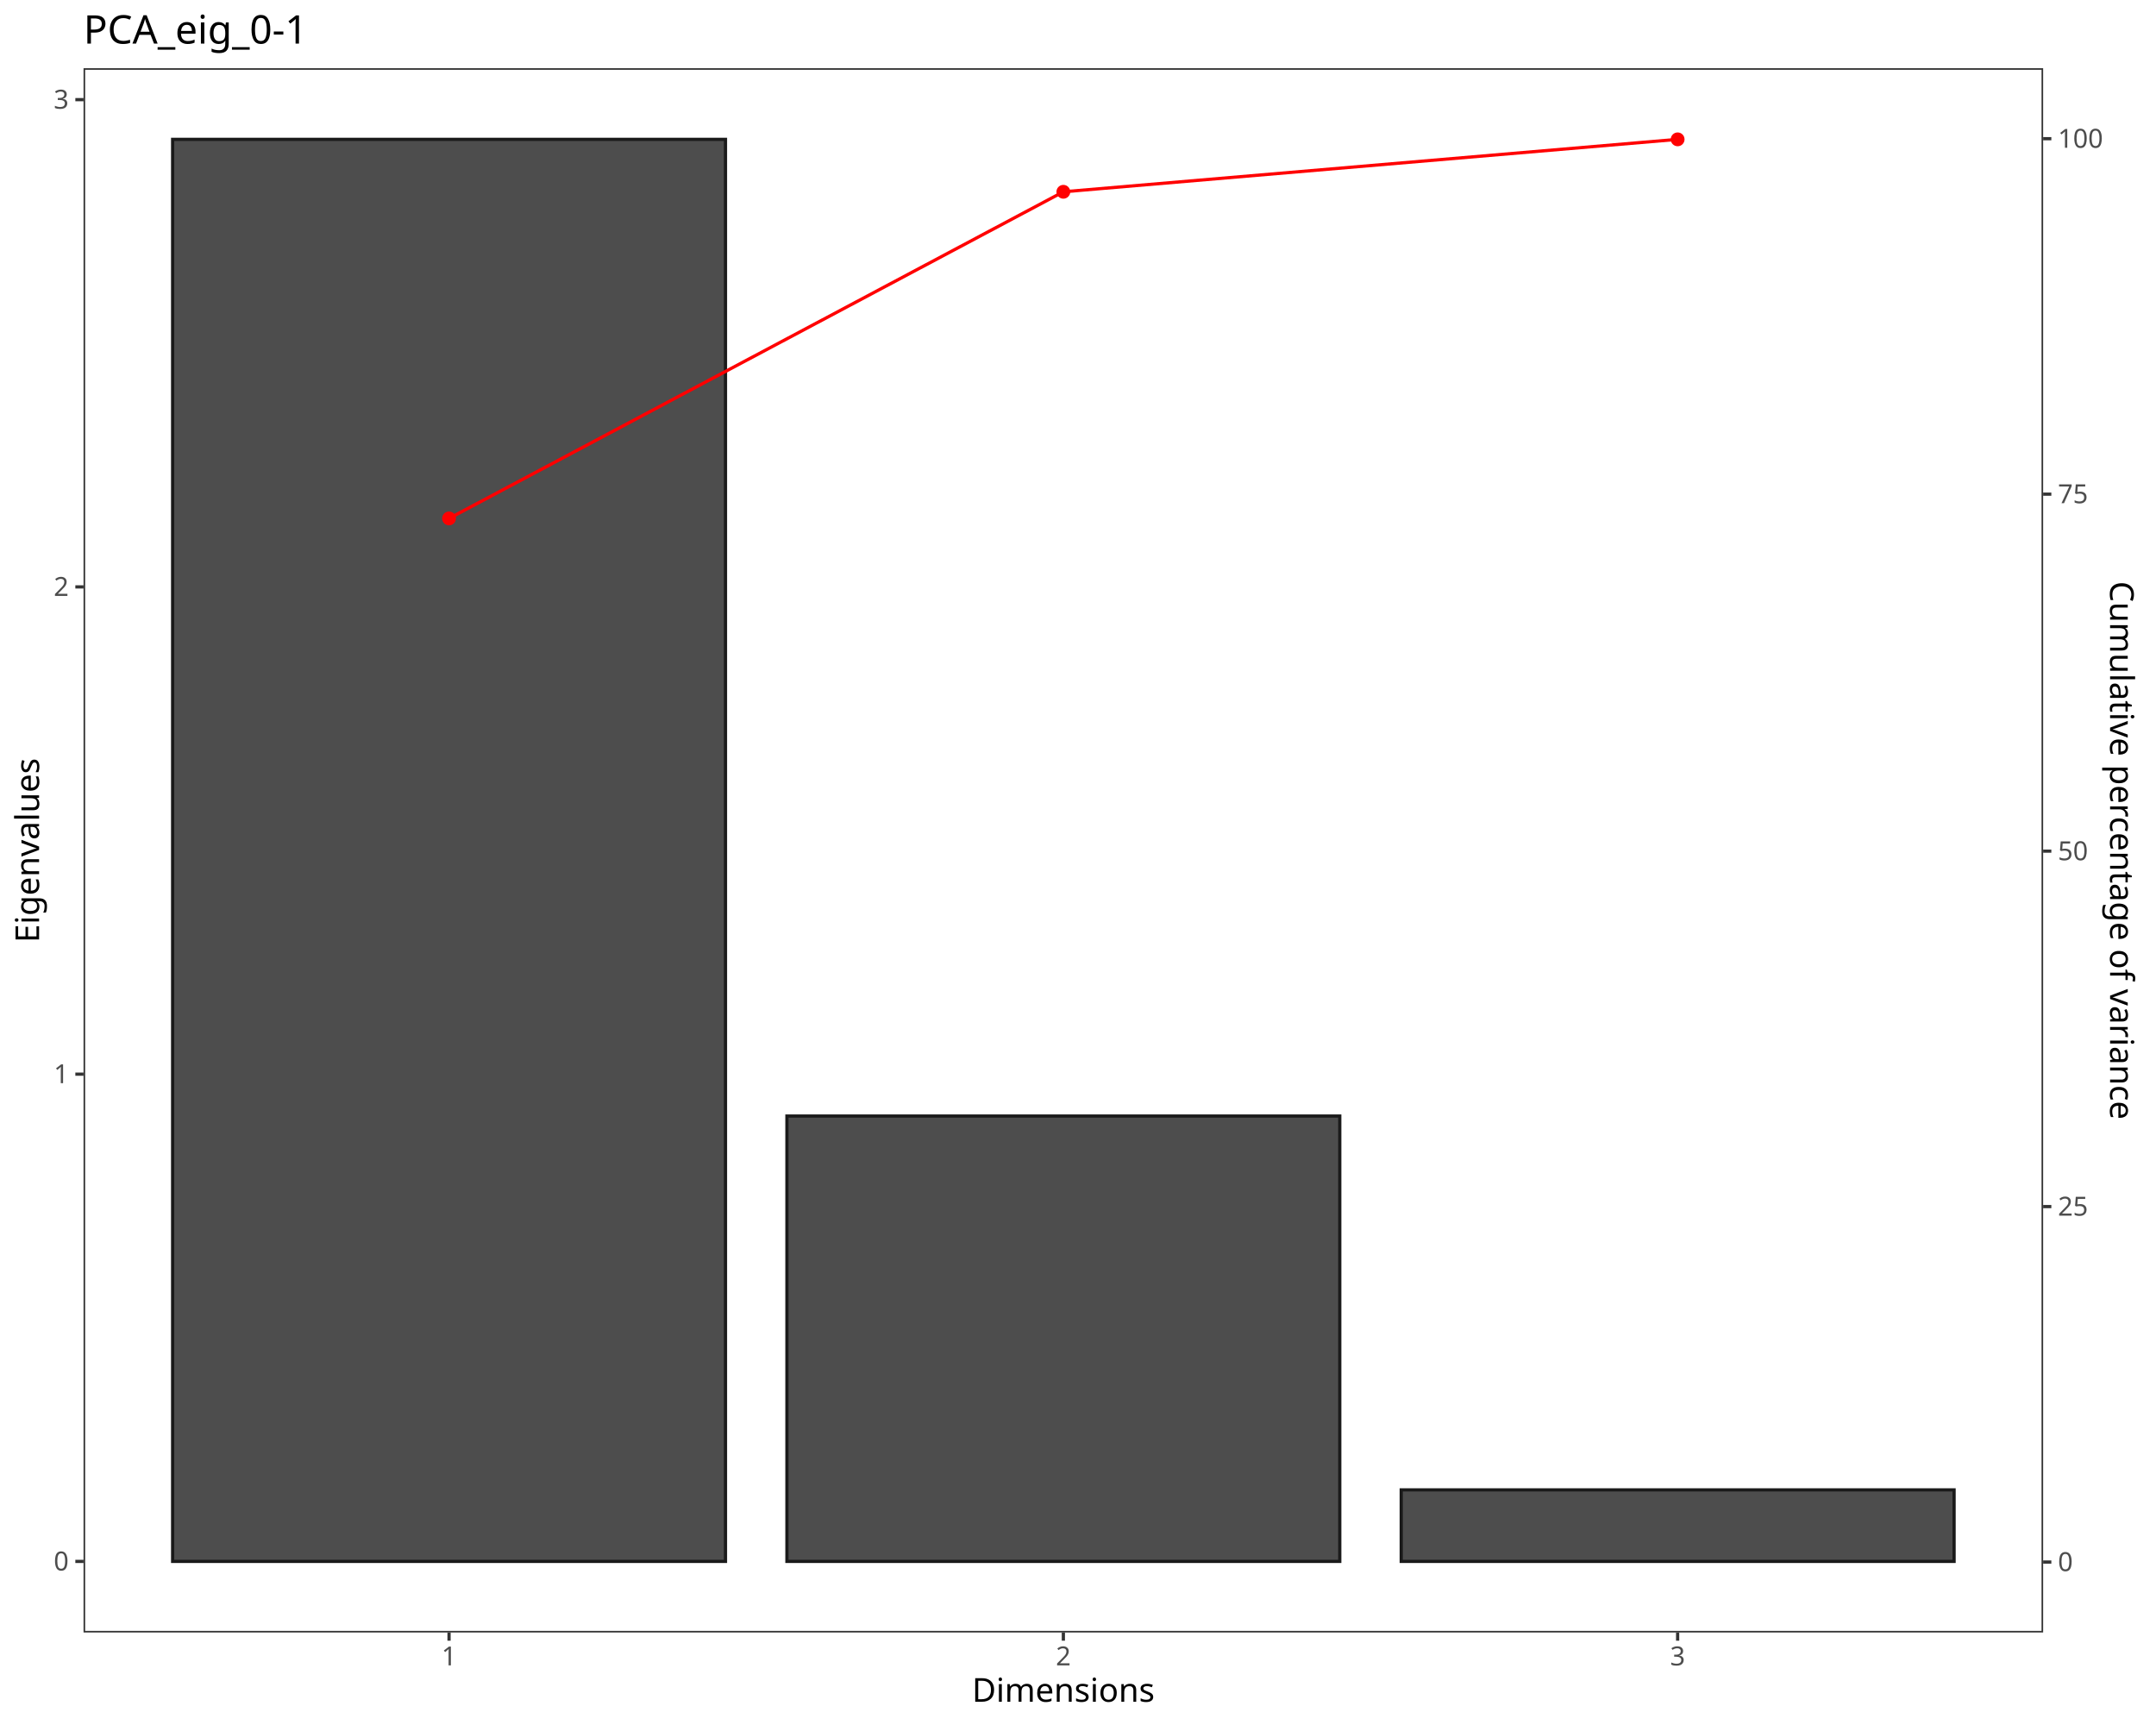
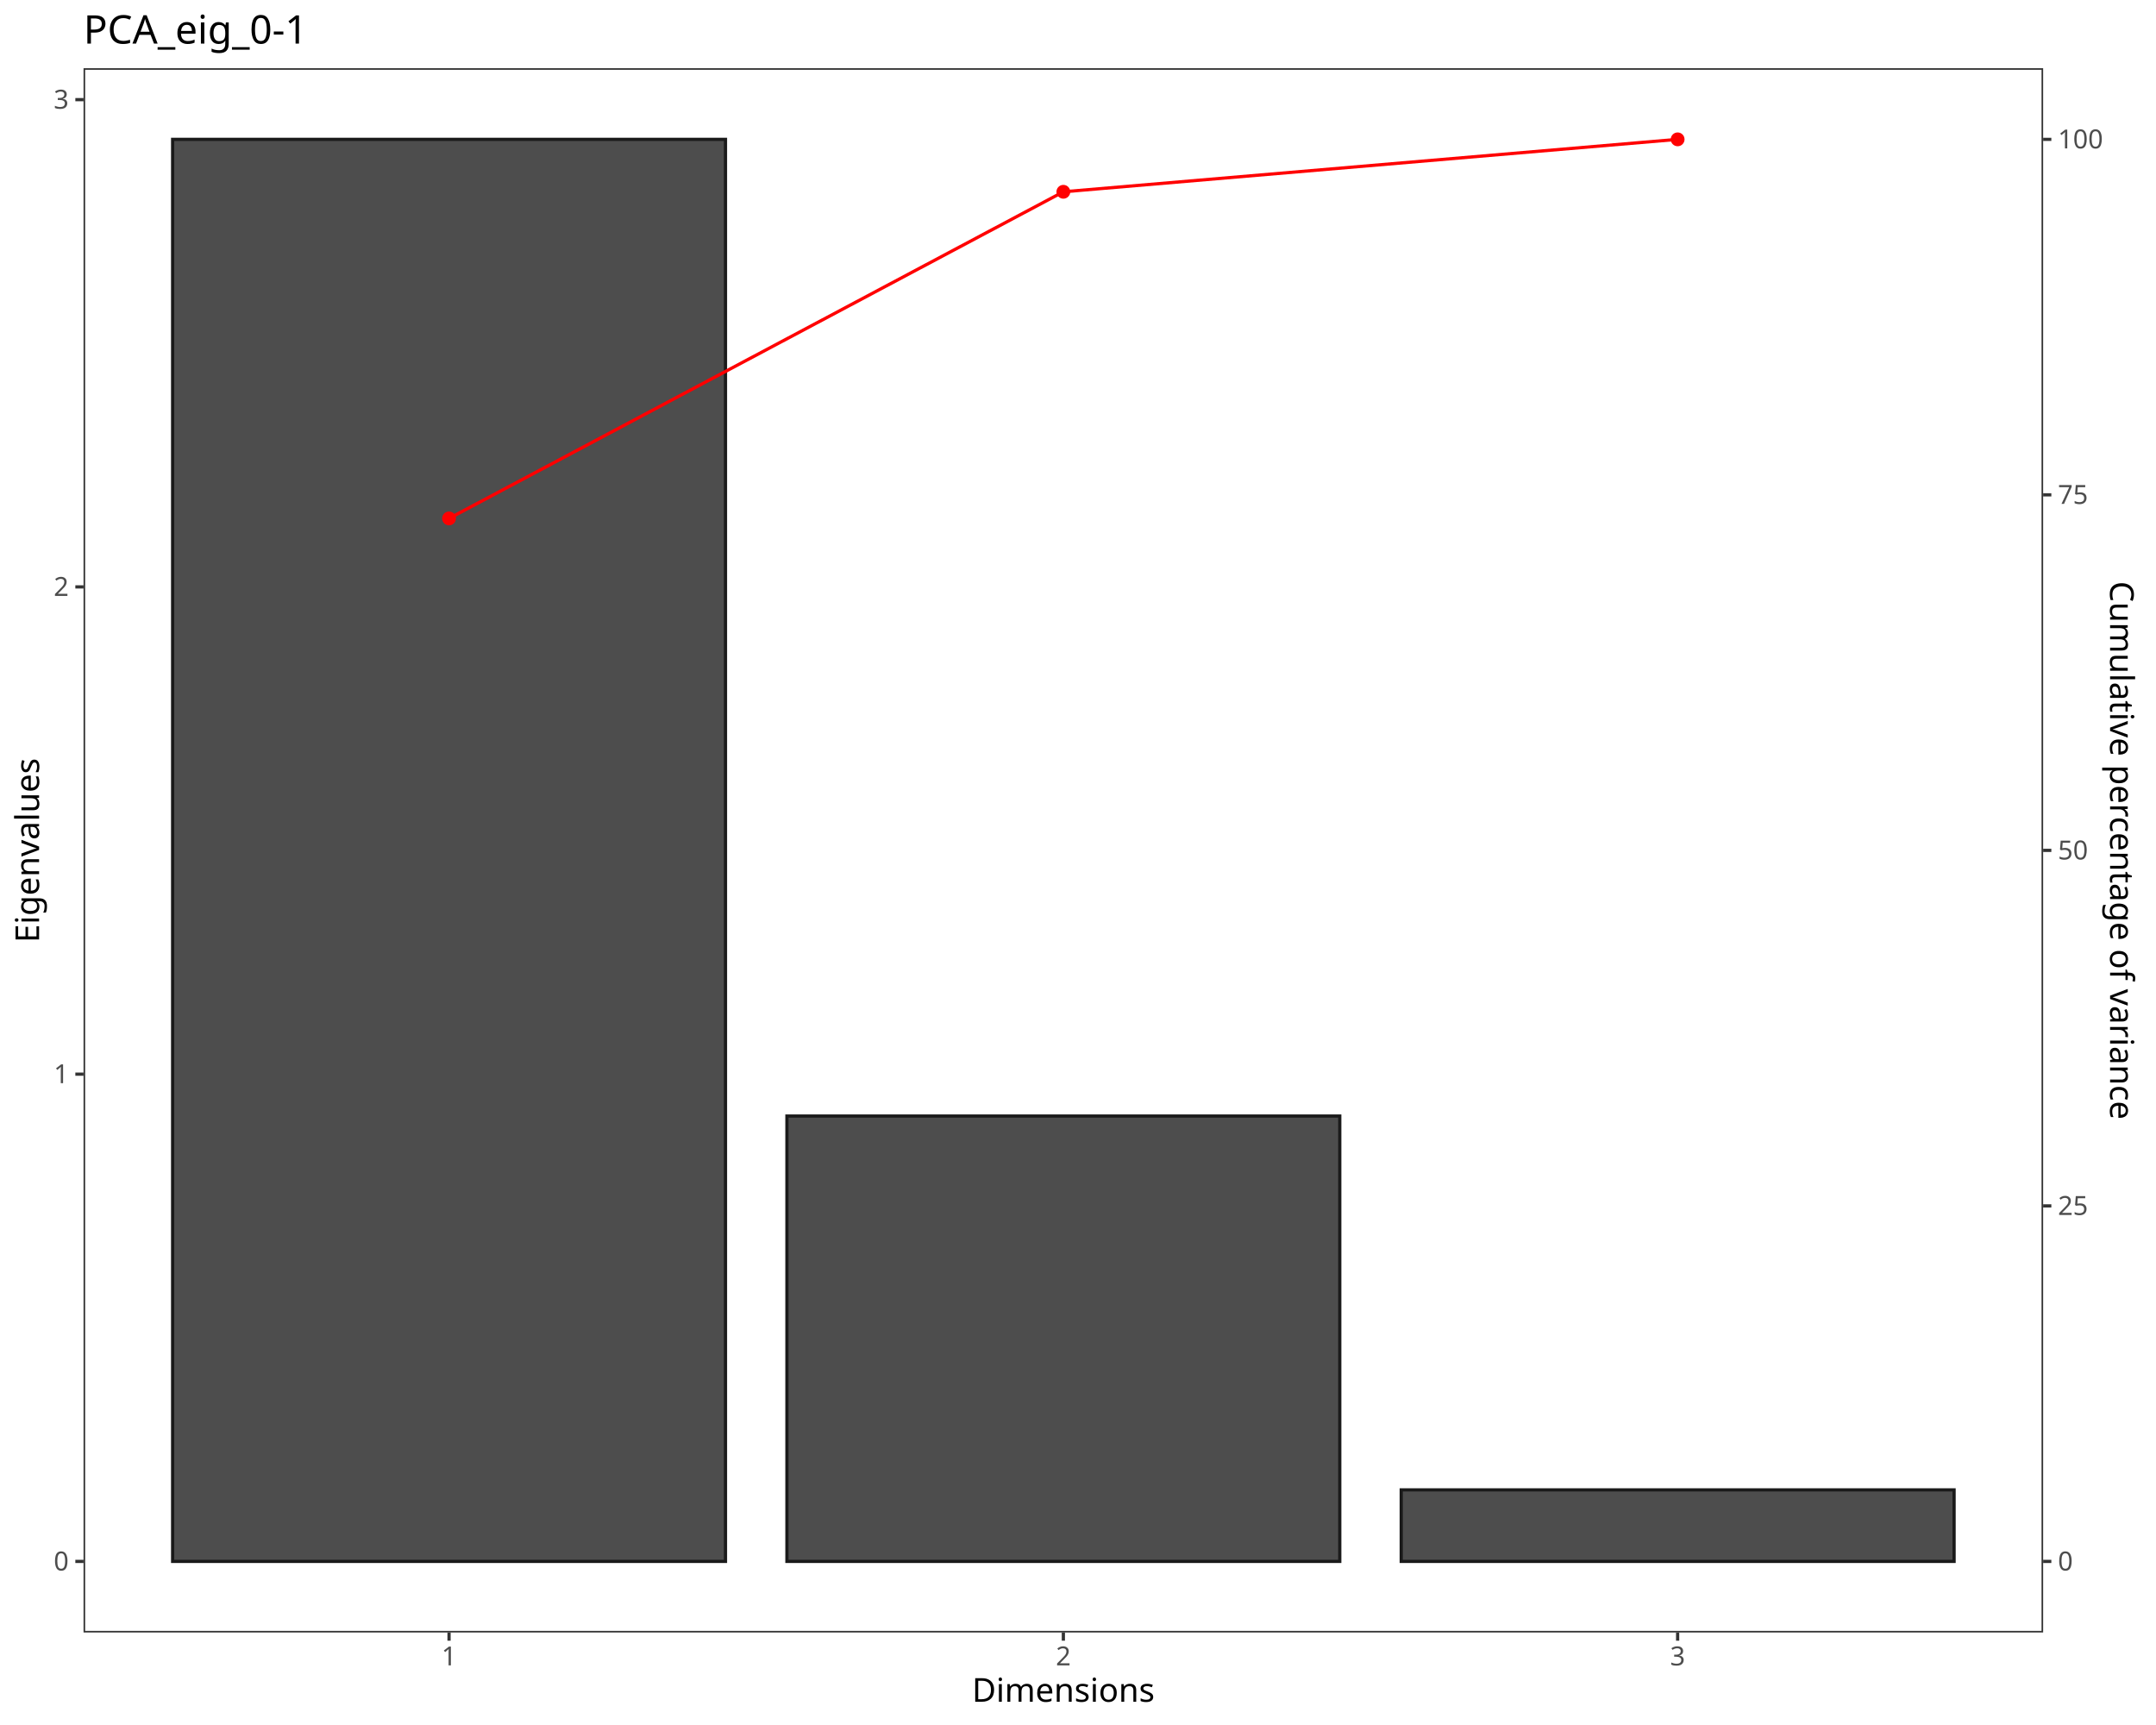
<svg xmlns="http://www.w3.org/2000/svg" class="svglite" data-engine-version="2.0" width="720.00pt" height="576.00pt" viewBox="0 0 720.00 576.00">
  <defs>
    <style type="text/css">
    .svglite line, .svglite polyline, .svglite polygon, .svglite path, .svglite rect, .svglite circle {
      fill: none;
      stroke: #000000;
      stroke-linecap: round;
      stroke-linejoin: round;
      stroke-miterlimit: 10.00;
    }
  </style>
  </defs>
  <rect width="100%" height="100%" style="stroke: none; fill: #FFFFFF;" />
  <defs>
    <clipPath id="cpMC4wMHw3MjAuMDB8MC4wMHw1NzYuMDA=">
      <rect x="0.00" y="0.00" width="720.00" height="576.00" />
    </clipPath>
  </defs>
  <g clip-path="url(#cpMC4wMHw3MjAuMDB8MC4wMHw1NzYuMDA=)">
    <rect x="0.00" y="0.00" width="720.00" height="576.00" style="stroke-width: 1.07; stroke: #FFFFFF; fill: #FFFFFF;" />
  </g>
  <defs>
    <clipPath id="cpMjcuOTB8NjgyLjMxfDIyLjc4fDU0NS4xMQ==">
      <rect x="27.90" y="22.78" width="654.41" height="522.33" />
    </clipPath>
  </defs>
  <g clip-path="url(#cpMjcuOTB8NjgyLjMxfDIyLjc4fDU0NS4xMQ==)">
    <rect x="27.90" y="22.78" width="654.41" height="522.33" style="stroke-width: 1.07; stroke: none; fill: #FFFFFF;" />
-     <rect x="57.65" y="46.53" width="184.63" height="474.84" style="stroke-width: 1.07; stroke: #1A1A1A; stroke-linecap: square; stroke-linejoin: miter; fill: #4D4D4D;" />
-     <rect x="262.79" y="372.66" width="184.63" height="148.71" style="stroke-width: 1.07; stroke: #1A1A1A; stroke-linecap: square; stroke-linejoin: miter; fill: #4D4D4D;" />
-     <rect x="467.94" y="497.49" width="184.63" height="23.88" style="stroke-width: 1.07; stroke: #1A1A1A; stroke-linecap: square; stroke-linejoin: miter; fill: #4D4D4D;" />
+     <rect x="57.65" y="46.53" width="184.63" height="474.84" style="stroke-width: 1.07; stroke: #1A1A1A; stroke-linecap: butt; stroke-linejoin: miter; fill: #4D4D4D;" />
+     <rect x="262.79" y="372.66" width="184.63" height="148.71" style="stroke-width: 1.07; stroke: #1A1A1A; stroke-linecap: butt; stroke-linejoin: miter; fill: #4D4D4D;" />
+     <rect x="467.94" y="497.49" width="184.63" height="23.88" style="stroke-width: 1.07; stroke: #1A1A1A; stroke-linecap: butt; stroke-linejoin: miter; fill: #4D4D4D;" />
    <polyline points="149.96,173.11 355.11,64.04 560.25,46.53 " style="stroke-width: 1.07; stroke: #FF0000; stroke-linecap: butt;" />
    <circle cx="149.96" cy="173.11" r="1.95" style="stroke-width: 0.71; stroke: #FF0000; fill: #FF0000;" />
    <circle cx="355.11" cy="64.04" r="1.95" style="stroke-width: 0.71; stroke: #FF0000; fill: #FF0000;" />
    <circle cx="560.25" cy="46.53" r="1.95" style="stroke-width: 0.71; stroke: #FF0000; fill: #FF0000;" />
    <rect x="27.90" y="22.78" width="654.41" height="522.33" style="stroke-width: 1.07; stroke: #333333;" />
  </g>
  <g clip-path="url(#cpMC4wMHw3MjAuMDB8MC4wMHw1NzYuMDA=)">
    <text x="22.97" y="524.40" text-anchor="end" style="font-size: 8.80px; fill: #4D4D4D; font-family: sans;" textLength="4.89px" lengthAdjust="spacingAndGlyphs">0</text>
    <text x="22.97" y="361.70" text-anchor="end" style="font-size: 8.80px; fill: #4D4D4D; font-family: sans;" textLength="4.89px" lengthAdjust="spacingAndGlyphs">1</text>
    <text x="22.97" y="198.99" text-anchor="end" style="font-size: 8.80px; fill: #4D4D4D; font-family: sans;" textLength="4.89px" lengthAdjust="spacingAndGlyphs">2</text>
    <text x="22.97" y="36.29" text-anchor="end" style="font-size: 8.80px; fill: #4D4D4D; font-family: sans;" textLength="4.89px" lengthAdjust="spacingAndGlyphs">3</text>
    <polyline points="25.16,521.37 27.90,521.37 " style="stroke-width: 1.07; stroke: #333333; stroke-linecap: butt;" />
    <polyline points="25.16,358.67 27.90,358.67 " style="stroke-width: 1.07; stroke: #333333; stroke-linecap: butt;" />
    <polyline points="25.16,195.97 27.90,195.97 " style="stroke-width: 1.07; stroke: #333333; stroke-linecap: butt;" />
    <polyline points="25.16,33.27 27.90,33.27 " style="stroke-width: 1.07; stroke: #333333; stroke-linecap: butt;" />
-     <polyline points="682.31,521.58 685.05,521.58 " style="stroke-width: 1.07; stroke: #333333; stroke-linecap: butt;" />
-     <polyline points="682.31,402.90 685.05,402.90 " style="stroke-width: 1.07; stroke: #333333; stroke-linecap: butt;" />
-     <polyline points="682.31,284.21 685.05,284.21 " style="stroke-width: 1.07; stroke: #333333; stroke-linecap: butt;" />
-     <polyline points="682.31,165.00 685.05,165.00 " style="stroke-width: 1.07; stroke: #333333; stroke-linecap: butt;" />
-     <polyline points="682.31,46.31 685.05,46.31 " style="stroke-width: 1.07; stroke: #333333; stroke-linecap: butt;" />
-     <text x="687.24" y="524.61" style="font-size: 8.80px; fill: #4D4D4D; font-family: sans;" textLength="4.89px" lengthAdjust="spacingAndGlyphs">0</text>
-     <text x="687.24" y="405.92" style="font-size: 8.80px; fill: #4D4D4D; font-family: sans;" textLength="9.79px" lengthAdjust="spacingAndGlyphs">25</text>
-     <text x="687.24" y="287.24" style="font-size: 8.80px; fill: #4D4D4D; font-family: sans;" textLength="9.79px" lengthAdjust="spacingAndGlyphs">50</text>
-     <text x="687.24" y="168.03" style="font-size: 8.80px; fill: #4D4D4D; font-family: sans;" textLength="9.79px" lengthAdjust="spacingAndGlyphs">75</text>
-     <text x="687.24" y="49.34" style="font-size: 8.80px; fill: #4D4D4D; font-family: sans;" textLength="14.68px" lengthAdjust="spacingAndGlyphs">100</text>
+     <polyline points="682.31,521.37 685.05,521.37 " style="stroke-width: 1.07; stroke: #333333; stroke-linecap: butt;" />
+     <polyline points="682.31,402.66 685.05,402.66 " style="stroke-width: 1.07; stroke: #333333; stroke-linecap: butt;" />
+     <polyline points="682.31,283.95 685.05,283.95 " style="stroke-width: 1.07; stroke: #333333; stroke-linecap: butt;" />
+     <polyline points="682.31,165.24 685.05,165.24 " style="stroke-width: 1.07; stroke: #333333; stroke-linecap: butt;" />
+     <polyline points="682.31,46.53 685.05,46.53 " style="stroke-width: 1.07; stroke: #333333; stroke-linecap: butt;" />
+     <text x="687.24" y="524.40" style="font-size: 8.80px; fill: #4D4D4D; font-family: sans;" textLength="4.89px" lengthAdjust="spacingAndGlyphs">0</text>
+     <text x="687.24" y="405.69" style="font-size: 8.80px; fill: #4D4D4D; font-family: sans;" textLength="9.79px" lengthAdjust="spacingAndGlyphs">25</text>
+     <text x="687.24" y="286.98" style="font-size: 8.80px; fill: #4D4D4D; font-family: sans;" textLength="9.79px" lengthAdjust="spacingAndGlyphs">50</text>
+     <text x="687.24" y="168.26" style="font-size: 8.80px; fill: #4D4D4D; font-family: sans;" textLength="9.79px" lengthAdjust="spacingAndGlyphs">75</text>
+     <text x="687.24" y="49.55" style="font-size: 8.80px; fill: #4D4D4D; font-family: sans;" textLength="14.68px" lengthAdjust="spacingAndGlyphs">100</text>
    <polyline points="149.96,547.85 149.96,545.11 " style="stroke-width: 1.07; stroke: #333333; stroke-linecap: butt;" />
    <polyline points="355.11,547.85 355.11,545.11 " style="stroke-width: 1.07; stroke: #333333; stroke-linecap: butt;" />
    <polyline points="560.25,547.85 560.25,545.11 " style="stroke-width: 1.07; stroke: #333333; stroke-linecap: butt;" />
    <text x="149.96" y="556.10" text-anchor="middle" style="font-size: 8.80px; fill: #4D4D4D; font-family: sans;" textLength="4.89px" lengthAdjust="spacingAndGlyphs">1</text>
    <text x="355.11" y="556.10" text-anchor="middle" style="font-size: 8.80px; fill: #4D4D4D; font-family: sans;" textLength="4.89px" lengthAdjust="spacingAndGlyphs">2</text>
    <text x="560.25" y="556.10" text-anchor="middle" style="font-size: 8.80px; fill: #4D4D4D; font-family: sans;" textLength="4.89px" lengthAdjust="spacingAndGlyphs">3</text>
    <text x="355.11" y="568.24" text-anchor="middle" style="font-size: 11.00px; font-family: sans;" textLength="57.48px" lengthAdjust="spacingAndGlyphs">Dimensions</text>
    <text transform="translate(13.05,283.95) rotate(-90)" text-anchor="middle" style="font-size: 11.00px; font-family: sans;" textLength="59.94px" lengthAdjust="spacingAndGlyphs">Eigenvalues</text>
    <text transform="translate(704.67,283.95) rotate(90)" text-anchor="middle" style="font-size: 11.00px; font-family: sans;" textLength="170.01px" lengthAdjust="spacingAndGlyphs">Cumulative percentage of variance</text>
    <text x="27.90" y="14.56" style="font-size: 13.20px; font-family: sans;" textLength="78.53px" lengthAdjust="spacingAndGlyphs">PCA_eig_0-1</text>
  </g>
</svg>
